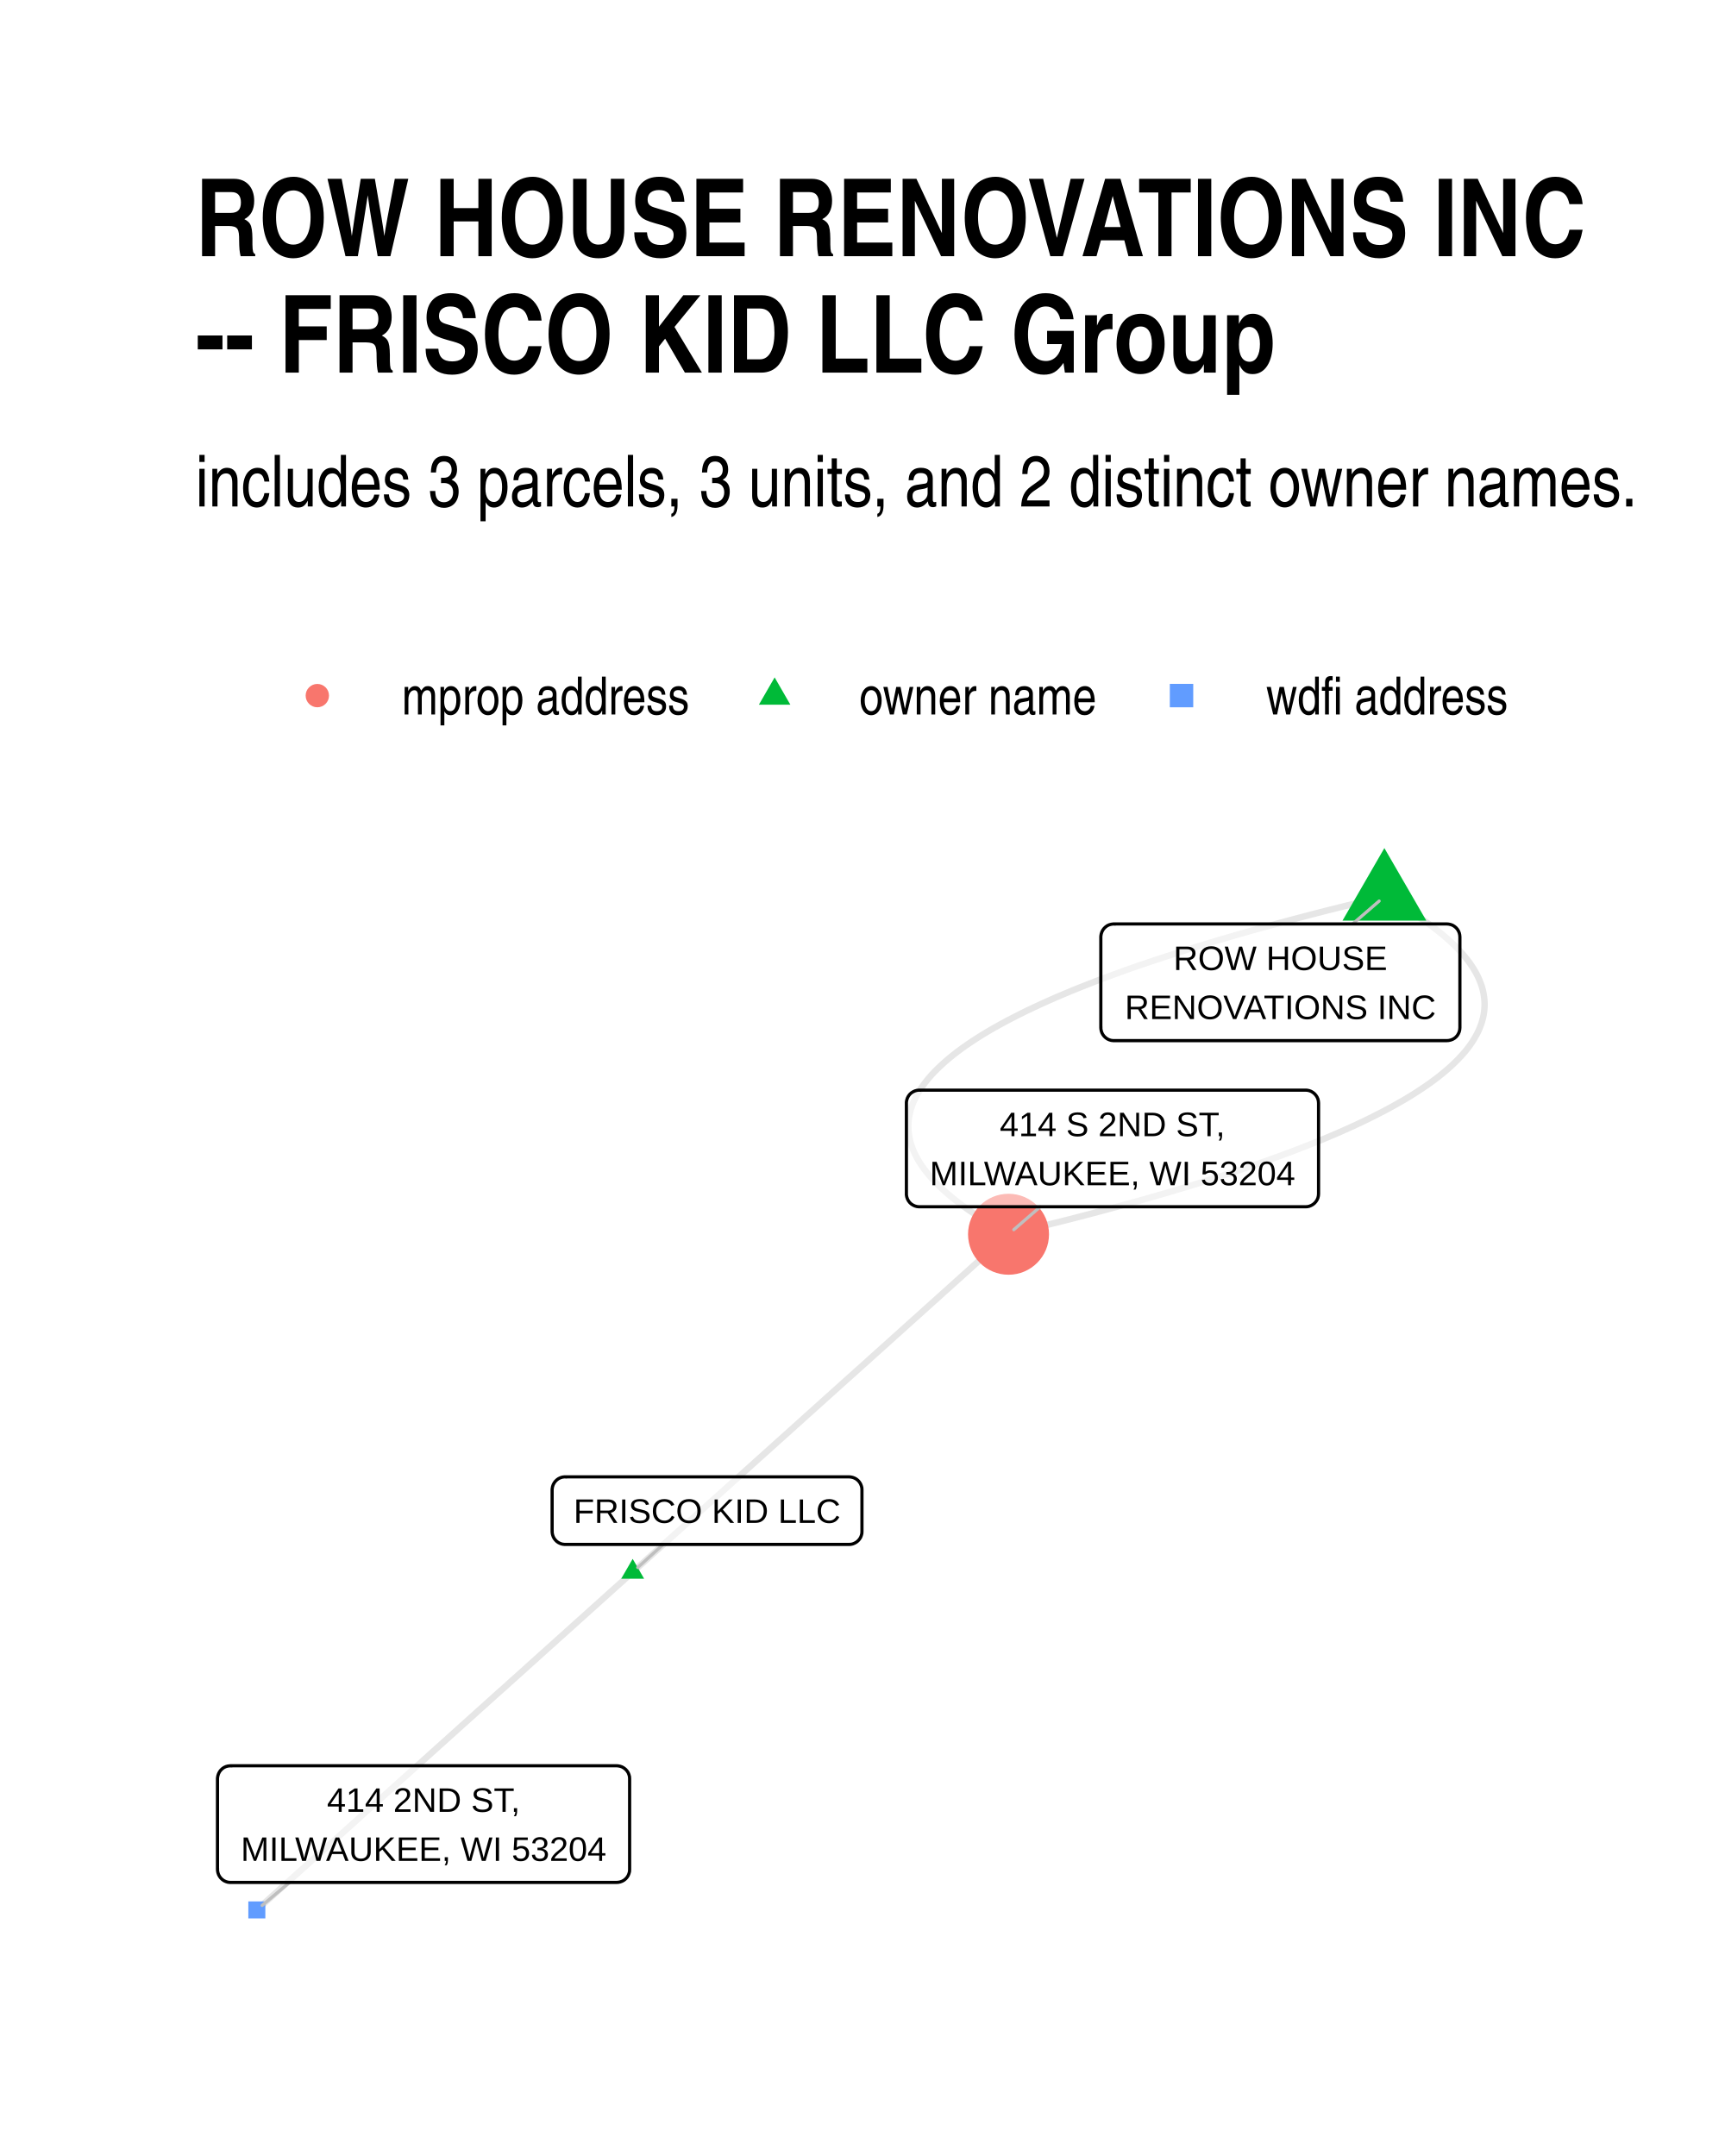
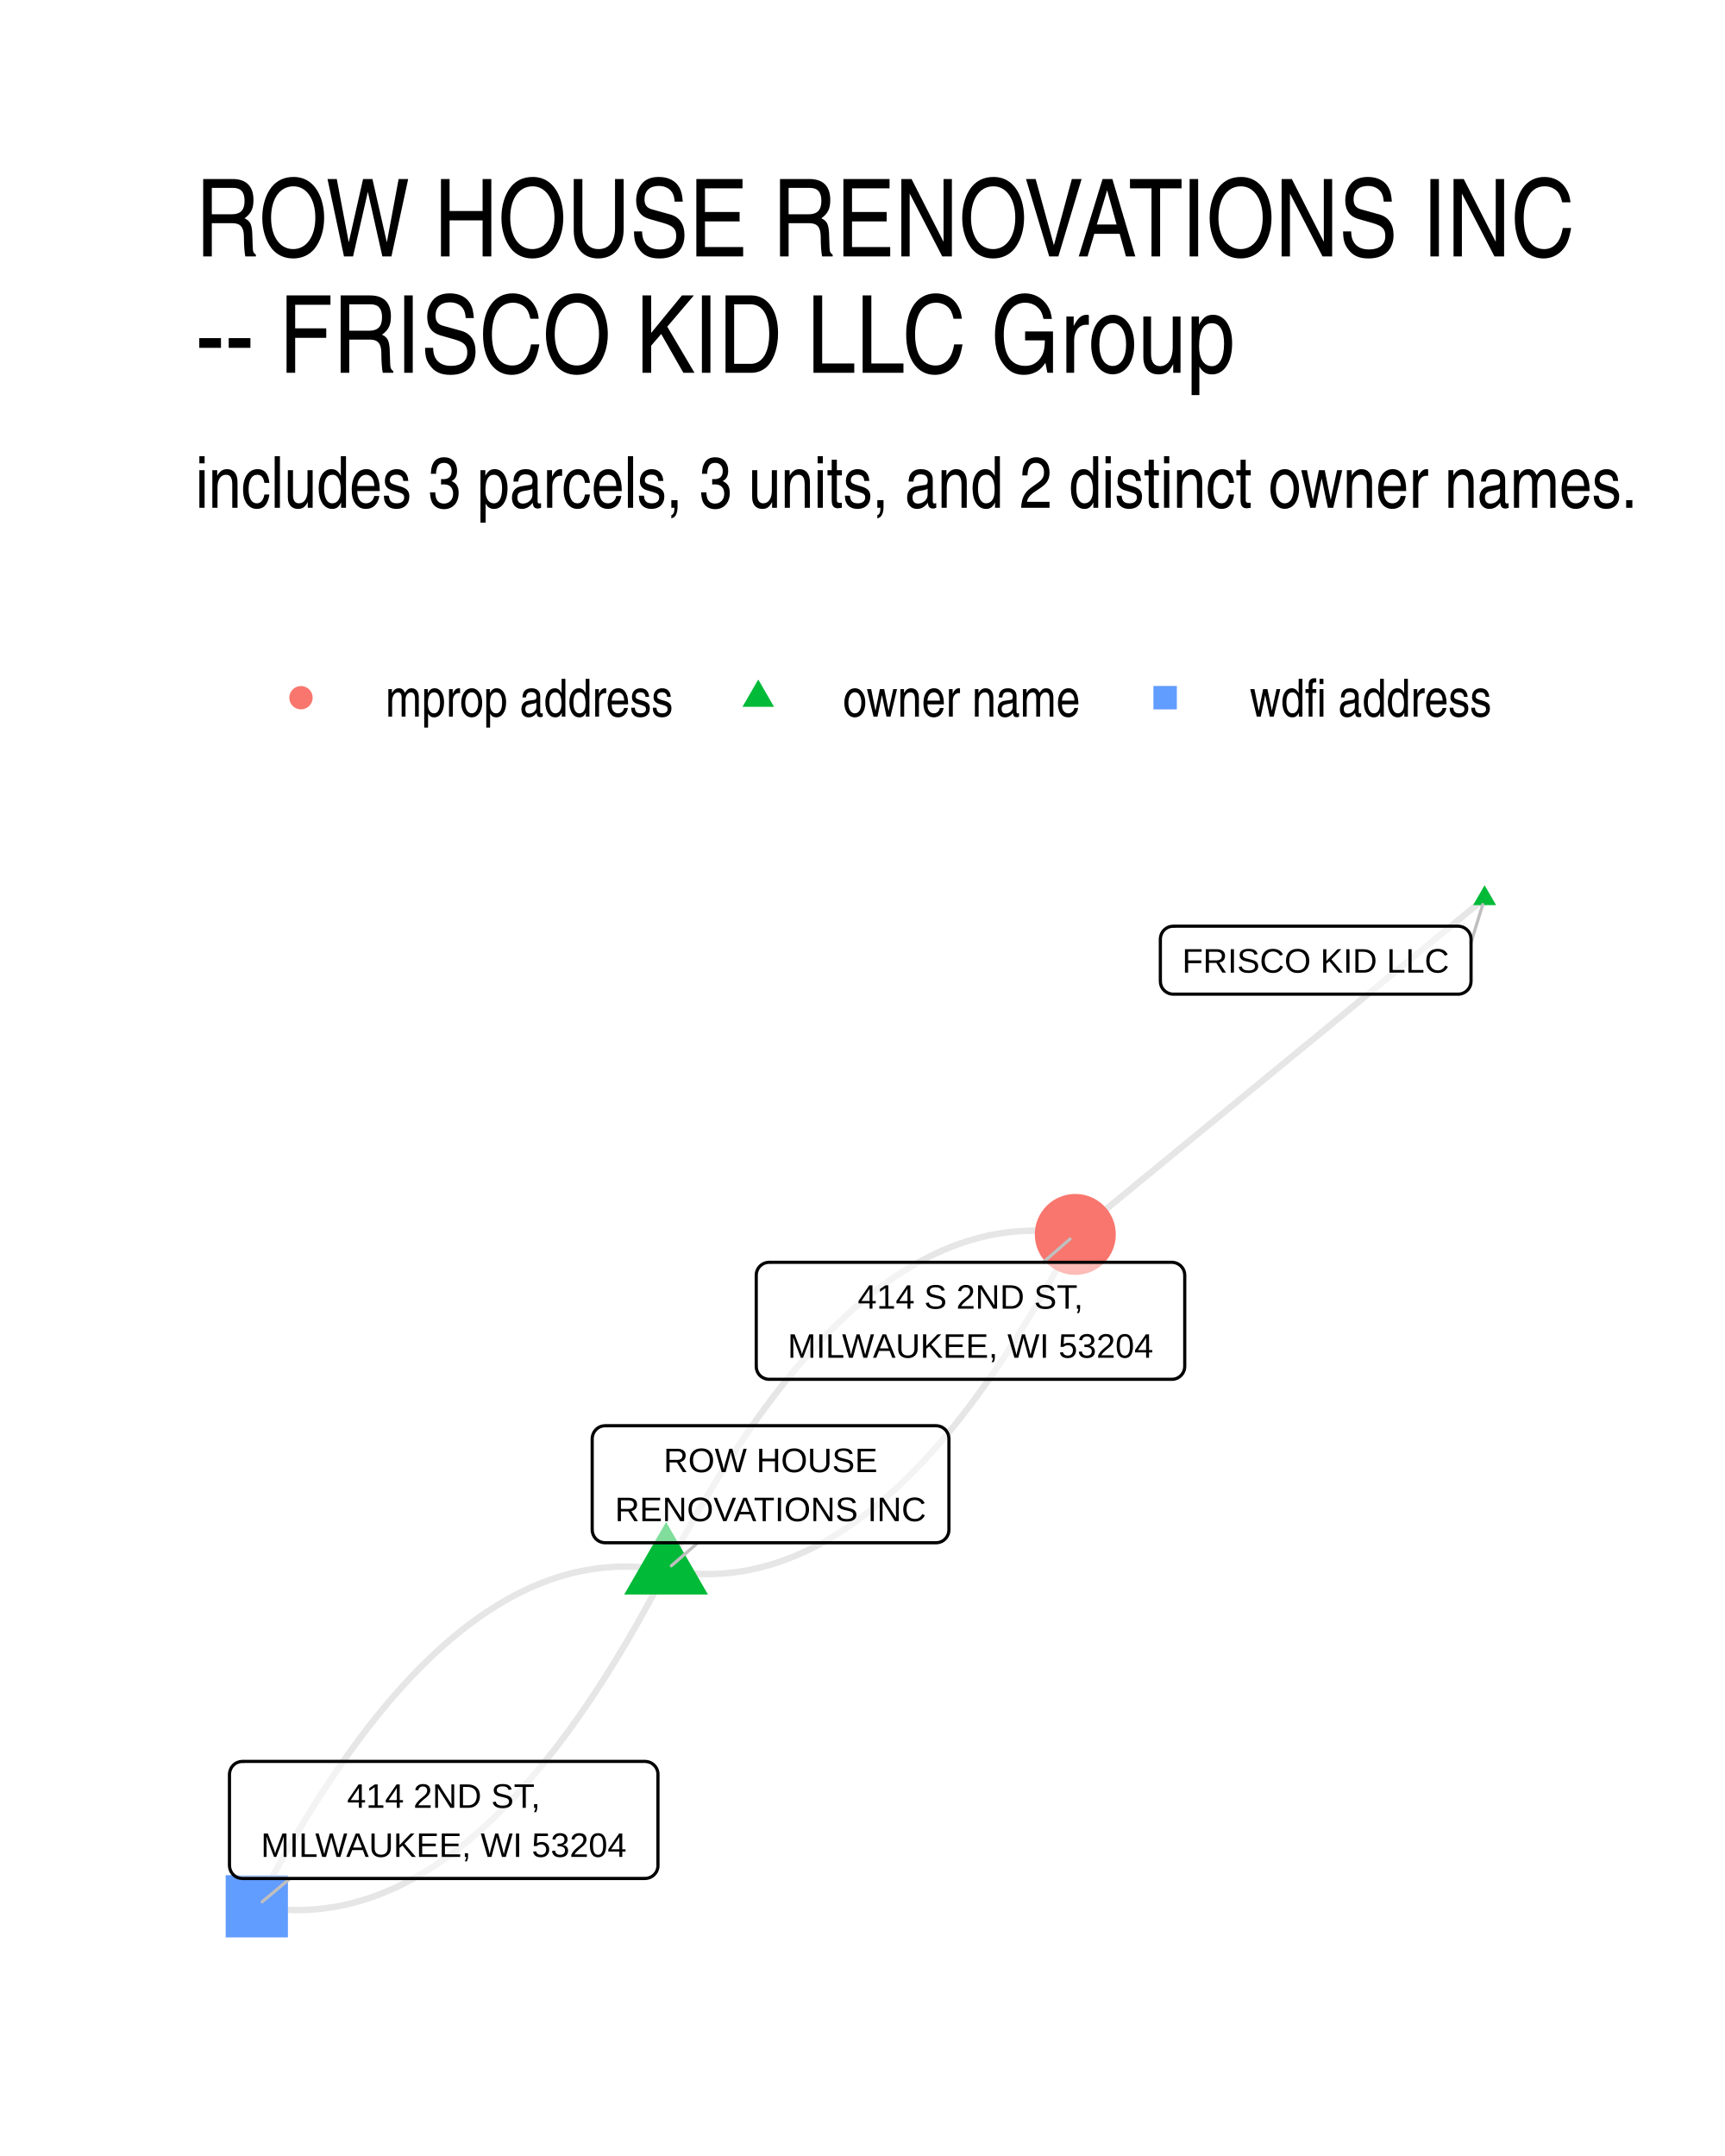
<svg xmlns="http://www.w3.org/2000/svg" width="384" height="480" class="svglite" viewBox="0 0 288 360">
  <defs>
-     <style>.svglite line,.svglite polyline,.svglite polygon,.svglite path,.svglite circle{fill:none;stroke:#000000;stroke-linecap:round;stroke-linejoin:round;stroke-miterlimit:10.00}</style>
+     <style>.svglite line,.svglite polyline,.svglite polygon,.svglite path,.svglite circle{fill:none;stroke:#000000;stroke-linecap:round;stroke-linejoin:round;stroke-miterlimit:10.00}.svglite text{white-space:pre}</style>
  </defs>
  <rect width="100%" height="100%" style="stroke-linecap:round;stroke-linejoin:round;stroke-miterlimit:10.00;stroke:none;fill:#FFFFFF" />
  <defs>
    <clipPath id="cpMC4wMHwyODguMDB8MC4wMHwzNjAuMDA=">
      <path d="M0 0h288v360H0z" />
    </clipPath>
  </defs>
  <g clip-path="url(#cpMC4wMHwyODguMDB8MC4wMHwzNjAuMDA=)">
    <path d="M0 0h288v360H0z" style="stroke-width:1.07;stroke:none;fill:#FFFFFF" />
  </g>
  <defs>
-     <clipPath id="cpMzIuNjN8MjU4LjExfDE0MS4yMnwzMjcuMzc=">
-       <path d="M32.63 141.22h225.48v186.15H32.63z" />
+     <clipPath id="cpMzIuNjN8MjU4LjExfDE0MS41OHwzMjcuMzc=">
+       <path d="M32.63 141.58h225.48v185.8H32.63z" />
    </clipPath>
  </defs>
-   <g clip-path="url(#cpMzIuNjN8MjU4LjExfDE0MS4yMnwzMjcuMzc=)">
-     <path d="m105.63 262.5.63-.57.63-.57.64-.57.63-.57.64-.57.63-.57.63-.57.64-.57.63-.57.64-.57.63-.57.63-.56.64-.57.63-.57.63-.57.64-.57.63-.57.64-.57.63-.57.63-.57.64-.57.63-.57.64-.57.63-.57.63-.57.64-.57.63-.57.64-.57.63-.57.63-.57.64-.57.63-.57.63-.57.64-.57.63-.57.64-.57.63-.57.63-.57.64-.57.63-.57.64-.57.63-.57.63-.57.64-.57.63-.57.63-.57.64-.57.63-.57.64-.57.63-.57.63-.57.64-.57.63-.57.64-.57.63-.57.63-.57.64-.57.63-.56.63-.57.64-.57.63-.57.64-.57.63-.57.63-.57.64-.57.63-.57.64-.57.63-.57.63-.57.64-.57.63-.57.63-.57.64-.57.63-.57.64-.57.63-.57.63-.57.64-.57.63-.57.64-.57.63-.57.63-.57.64-.57.63-.57.63-.57.64-.57.63-.57.64-.57.63-.57.63-.57.64-.57.63-.57.64-.57.63-.57.63-.57.64-.57.63-.57.64-.57.63-.57m-62.75 56.41-.64.57-.63.57-.63.57-.64.57-.63.57-.64.57-.63.57-.63.57-.64.57-.63.57-.64.57-.63.57-.63.57-.64.57-.63.57-.63.57-.64.57-.63.57-.64.57-.63.57-.63.57-.64.57-.63.57-.64.57-.63.57-.63.57-.64.57-.63.57-.63.57-.64.57-.63.57-.64.57-.63.57-.63.57-.64.56-.63.57-.64.57-.63.57-.63.57-.64.57-.63.57-.63.57-.64.57-.63.57-.64.57-.63.57-.63.57-.64.57-.63.57-.63.57-.64.57-.63.57-.64.57-.63.57-.63.57-.64.57-.63.57-.64.57-.63.57-.63.57-.64.57-.63.57-.63.57-.64.57-.63.57-.64.57-.63.57-.63.57-.64.57-.63.57-.64.57-.63.57-.63.57-.64.57-.63.57-.63.57-.64.57-.63.57-.64.57-.63.57-.63.56-.64.57-.63.57-.64.57-.63.57-.63.57-.64.57-.63.57-.63.57-.64.57-.63.57-.64.57-.63.57-.63.57-.64.57-.63.57-.64.57-.63.57-.63.57m188.25-169.22-2.32.55-2.29.56-2.26.56-2.22.55-2.19.56-2.15.56-2.12.56-2.08.56-2.05.56-2.02.55-1.98.56-1.94.56-1.91.56-1.88.56-1.84.56-1.81.56-1.77.57-1.74.56-1.7.56-1.67.56-1.64.56-1.6.56-1.56.57-1.53.56-1.5.56-1.46.57-1.43.56-1.39.56-1.36.57-1.33.56-1.29.57-1.25.56-1.22.57-1.19.56-1.15.57-1.12.57-1.08.56-1.05.57-1.01.56-.98.57-.95.57-.91.57-.87.56-.84.57-.81.57-.77.57-.74.57-.7.57-.67.57-.63.57-.6.57-.57.57-.53.57-.49.57-.46.57-.43.57-.39.57-.36.58-.33.57-.28.57-.26.57-.22.58-.18.57-.15.57-.12.58-.08.57-.05.57-.01.58.02.57.06.58.09.57.12.58.16.58.2.57.23.58.26.58.3.57.33.58.37.58.4.58.44.57.47.58.5.58.54.58.58.58.6.58.65.58.68.58.71.58.74.58.79.58.81.58.85.58.89.58.92.58.95.59.99.58 1.02.58 1.06.58m62.75-56.4 1.06.58 1.02.58.99.58.96.59.91.58.89.58.85.58.82.58.78.58.74.58.72.58.67.58.65.58.61.58.57.58.54.58.5.58.48.58.43.57.4.58.37.58.33.58.3.57.26.58.23.58.2.57.16.58.12.57.09.58.06.58.02.57-.01.57-.05.58-.08.57-.11.58-.16.57-.18.57-.22.58-.25.57-.29.57-.33.57-.35.58-.4.57-.42.57-.46.57-.5.57-.53.57-.57.57-.59.57-.64.57-.67.57-.7.57-.74.57-.77.57-.81.57-.84.56-.87.57-.91.57-.95.57-.98.56-1.01.57-1.05.57-1.08.56-1.12.57-1.15.57-1.18.56-1.23.57-1.25.56-1.29.57-1.32.56-1.36.57-1.4.56-1.42.56-1.47.57-1.49.56-1.53.56-1.57.56-1.6.57-1.64.56-1.67.56-1.7.56-1.74.56-1.77.56-1.81.57-1.84.56-1.88.56-1.91.56-1.94.56-1.98.56-2.02.55-2.05.56-2.08.56-2.12.56-2.15.56-2.19.56-2.22.55-2.26.56-2.29.56-2.32.55" style="stroke-width:1.07;stroke:#000000;stroke-opacity:0.10;stroke-linecap:butt" />
-     <path d="m105.63 260.29 1.91 3.32h-3.83zm125.5-118.68 7 12.11h-13.99z" style="stroke-width:0.71;stroke:none;fill:#00BA38" />
-     <circle cx="168.38" cy="206.09" r="6.76" style="stroke-width:0.71;stroke:none;fill:#F8766D" />
-     <path d="M41.46 320.33h2.84v-2.84h-2.84z" style="stroke-width:0.71;stroke:none;fill:#619CFF" />
-     <path d="m110.73 257.88-4.25 3.85m119.35-107.45 4.43-3.83m-56.58 51.05-4.42 3.83M48.33 314.32l-4.56 3.84" style="stroke-width:0.53;stroke:#BFBFBF" />
-     <path d="M94.34 257.88h47.41-.08l.35-.01.34-.07.32-.13.3-.17.27-.22.23-.26.19-.29.13-.32.09-.34.02-.35h0v-6.96h0l-.02-.35-.09-.33-.13-.32-.19-.3-.23-.26-.27-.22-.3-.17-.32-.12-.34-.07-.27-.02H94.34l.26.02-.34-.02-.35.04-.33.1-.32.15-.28.2-.25.24-.21.28-.16.3-.11.33-.06.35-.01.17v6.96l.01-.17v.35l.06.34.11.33.16.31.21.27.25.25.28.19.32.15.33.1.35.04z" style="stroke-width:0.53;fill:#FFFFFF;fill-opacity:0.50" />
-     <text x="118.05" y="254.28" lengthAdjust="spacingAndGlyphs" style="font-size:5.69px;font-family:Arial" text-anchor="middle" textLength="44.53">FRISCO KID LLC</text>
-     <path d="M185.95 173.76h55.63-.09l.35-.02.34-.07.33-.12.3-.17.27-.22.23-.26.18-.3.14-.32.08-.33.03-.35h0v-15.16h0l-.03-.34-.08-.34-.14-.32-.18-.29-.23-.26-.27-.22-.3-.18-.33-.12-.34-.07-.26-.02h-55.63l.26.02-.34-.02-.35.05-.33.09-.32.15-.28.2-.25.24-.21.28-.16.31-.11.33-.06.34-.01.17v15.16l.01-.17v.34l.06.35.11.33.16.3.21.28.25.24.28.2.32.15.33.1.35.04z" style="stroke-width:0.53;fill:#FFFFFF;fill-opacity:0.50" />
-     <text x="213.77" y="161.97" lengthAdjust="spacingAndGlyphs" style="font-size:5.69px;font-family:Arial" text-anchor="middle" textLength="35.69">ROW HOUSE</text>
-     <text x="213.77" y="170.16" lengthAdjust="spacingAndGlyphs" style="font-size:5.69px;font-family:Arial" text-anchor="middle" textLength="52.75">RENOVATIONS INC</text>
-     <path d="M153.49 201.5h64.49-.09l.35-.01.34-.07.32-.13.3-.17.27-.22.23-.26.19-.29.14-.32.08-.34.03-.35h0v-15.15h0l-.03-.35-.08-.34-.14-.32-.19-.29-.23-.26-.27-.22-.3-.18-.32-.12-.34-.07-.26-.01h-64.49l.26.01-.35-.01-.34.04-.34.1-.31.15-.29.19-.25.24-.21.28-.16.31-.11.33-.06.34v15.33-.17.35l.06.34.11.33.16.31.21.28.25.24.29.19.31.15.34.1.34.04z" style="stroke-width:0.53;fill:#FFFFFF;fill-opacity:0.50" />
-     <text x="185.73" y="189.71" lengthAdjust="spacingAndGlyphs" style="font-size:5.69px;font-family:Arial" text-anchor="middle" textLength="38.22">414 S 2ND ST,</text>
-     <text x="185.73" y="197.9" lengthAdjust="spacingAndGlyphs" style="font-size:5.69px;font-family:Arial" text-anchor="middle" textLength="61.61">MILWAUKEE, WI 53204</text>
-     <path d="M38.47 314.32h64.49-.08l.34-.02.35-.07.32-.12.3-.17.27-.22.23-.26.19-.3.13-.32.09-.33.02-.35h0V297h0l-.02-.34-.09-.34-.13-.32-.19-.29-.23-.26-.27-.22-.3-.18-.32-.12-.35-.07-.26-.02H38.47l.26.02-.34-.01-.35.04-.33.09-.32.15-.28.2-.25.24-.21.28-.16.31-.11.33-.06.34-.01.17v15.16l.01-.17v.34l.06.35.11.33.16.3.21.28.25.24.28.2.32.15.33.1.35.04z" style="stroke-width:0.53;fill:#FFFFFF;fill-opacity:0.50" />
-     <text x="70.72" y="302.53" lengthAdjust="spacingAndGlyphs" style="font-size:5.69px;font-family:Arial" text-anchor="middle" textLength="32.85">414 2ND ST,</text>
-     <text x="70.72" y="310.72" lengthAdjust="spacingAndGlyphs" style="font-size:5.69px;font-family:Arial" text-anchor="middle" textLength="61.61">MILWAUKEE, WI 53204</text>
+   <g clip-path="url(#cpMzIuNjN8MjU4LjExfDE0MS41OHwzMjcuMzc=)">
+     <path d="m247.86 150.02-.69.57-.69.57-.69.56-.69.57-.69.57-.69.56-.69.57-.69.57-.69.56-.69.57-.69.56-.69.57-.69.57-.69.56-.69.57-.69.57-.69.56-.69.57-.69.57-.69.56-.69.57-.69.57-.69.56-.69.57-.69.57-.69.56-.69.57-.69.57-.69.56-.69.57-.69.57-.69.56-.69.57-.69.57-.69.56-.69.57-.69.57-.69.56-.69.57-.69.57-.69.56-.7.57-.69.57-.69.56-.69.57-.69.57-.69.56-.69.57-.69.57-.69.56-.69.57-.69.57-.69.56-.69.57-.69.57-.69.56-.69.57-.69.57-.69.56-.69.57-.69.57-.69.56-.69.57-.69.56-.69.57-.69.57-.69.56-.69.57-.69.57-.69.56-.69.57-.69.57-.69.56-.69.57-.69.57-.69.56-.69.57-.69.57-.69.56-.69.57-.69.57-.69.56-.69.57-.69.57-.69.56-.69.57-.69.57-.69.56-.69.57-.69.57-.69.56-.69.57-.69.57-.69.56-.7.57-.69.57-.69.56-.69.57-.69.57m-68.32 56.09.72.13.72.11.73.1.72.08.72.07.72.05.72.04.72.03.72.01h.72l.72-.01.72-.03.71-.05.72-.05.71-.08.72-.08.71-.1.71-.12.72-.12.71-.15.71-.15.71-.17.71-.19.71-.2.7-.21.71-.23.71-.24.7-.26.71-.27.7-.28.71-.3.7-.31.7-.33.7-.34.7-.35.7-.37.7-.38.7-.4.7-.41.7-.43.69-.44.7-.45.69-.47.7-.48.69-.5.69-.51.7-.52.69-.54.69-.55.69-.57.69-.58.69-.59.69-.61.68-.63.69-.63.69-.65.68-.67.69-.68.68-.69.68-.71.69-.72.68-.74.68-.75.68-.76.68-.78.68-.8.67-.8.68-.82.68-.84.68-.85.67-.86.68-.88.67-.89.67-.91.67-.92.68-.93.67-.95.67-.96.67-.98.67-.99.67-1 .66-1.02.67-1.03.67-1.05.66-1.06.67-1.08.66-1.09.66-1.1.67-1.12.66-1.13.66-1.15.66-1.16.66-1.17.66-1.19.66-1.2.66-1.22.65-1.23.66-1.24.65-1.26m-68.32 56.09-.73-.13-.72-.11-.73-.1-.72-.08-.72-.07-.72-.05-.72-.04-.72-.03-.72-.01h-.72l-.72.01-.72.03-.71.05-.72.05-.71.08-.72.08-.71.1-.71.12-.71.12-.72.15-.71.15-.71.17-.71.19-.7.2-.71.21-.71.23-.71.24-.7.26-.71.27-.7.28-.7.3-.71.31-.7.33-.7.34-.7.35-.7.37-.7.38-.7.4-.7.41-.69.43-.7.44-.7.45-.69.47-.7.48-.69.5-.69.51-.7.52-.69.54-.69.55-.69.57-.69.58-.69.59-.68.61-.69.62-.69.64-.68.65-.69.67-.68.68-.69.69-.68.71-.68.72-.69.74-.68.75-.68.76-.68.78-.68.79-.67.81-.68.82-.68.84-.67.85-.68.86-.67.88-.68.89-.67.91-.67.92-.68.93-.67.95-.67.96-.67.98-.67.99-.66 1-.67 1.02-.67 1.03-.66 1.05-.67 1.06-.67 1.08-.66 1.09-.66 1.1-.67 1.12-.66 1.13-.66 1.15-.66 1.16-.66 1.17-.66 1.19-.66 1.2-.65 1.22-.66 1.23-.66 1.24-.65 1.26" style="stroke-width:1.07;stroke:#000000;stroke-opacity:0.10;stroke-linecap:butt" />
+     <path d="m111.21 262.21.65-1.26.66-1.24.65-1.23.66-1.22.66-1.2.66-1.19.66-1.18.66-1.16.66-1.14.66-1.14.67-1.11.66-1.11.66-1.09.67-1.07.66-1.06.67-1.05.67-1.03.66-1.02.67-1.01.67-.99.67-.97.67-.97.67-.94.67-.94.68-.92.67-.9.67-.9.68-.87.67-.87.68-.85.68-.83.67-.82.68-.81.68-.79.68-.78.68-.76.68-.75.68-.74.69-.72.68-.71.68-.69.69-.68.68-.67.69-.65.69-.64.68-.62.69-.61.69-.6.69-.58.69-.56.69-.56.69-.53.7-.53.69-.51.69-.49.7-.49.69-.46.7-.46.69-.44.7-.42.7-.41.7-.4.7-.38.7-.37.7-.36.7-.34.7-.32.7-.32.71-.29.7-.29.71-.27.7-.25.71-.24.71-.23.7-.21.71-.2.71-.19.71-.17.71-.16.71-.14.72-.13.71-.11.71-.1.72-.09.71-.07.72-.06.71-.04.72-.03.72-.02h.72l.72.01.72.03.72.04.72.06.72.07.72.08.73.1.72.11.72.13m-68.32 56.09-.66 1.26-.66 1.24-.65 1.23-.66 1.22-.66 1.2-.66 1.19-.66 1.18-.66 1.16-.66 1.14-.66 1.14-.66 1.11-.67 1.11-.66 1.09-.67 1.07-.66 1.06-.67 1.05-.67 1.03-.66 1.02-.67 1.01-.67.99-.67.97-.67.97-.67.94-.67.94-.68.92-.67.9-.67.9-.68.87-.67.87-.68.85-.68.83-.67.82-.68.81-.68.79-.68.78-.68.76-.68.75-.68.74-.69.72-.68.71-.68.69-.69.68-.68.67-.69.65-.69.64-.68.62-.69.61-.69.59-.69.59-.69.56-.69.55-.69.54-.69.53-.7.51-.69.49-.7.48-.69.47-.7.46-.69.44-.7.42-.7.41-.7.4-.7.38-.7.37-.7.36-.7.34-.7.32-.7.31-.71.3-.7.29-.71.27-.7.25-.71.24-.71.23-.7.21-.71.2-.71.19-.71.17-.71.16-.71.14-.72.13-.71.11-.71.1-.72.09-.71.07-.72.06-.71.04-.72.03-.72.02h-.72l-.71-.02-.72-.02-.73-.04-.72-.06-.72-.07-.72-.08-.72-.1-.73-.11-.72-.13" style="stroke-width:1.07;stroke:#000000;stroke-opacity:0.10;stroke-linecap:butt" />
+     <path d="m247.86 147.81 1.92 3.32h-3.83zM111.21 254.13l6.99 12.12h-13.99z" style="stroke-width:0.71;stroke:none;fill:#00BA38" />
+     <circle cx="179.53" cy="206.12" r="6.76" style="stroke-width:0.71;stroke:none;fill:#F8766D" />
+     <path d="M37.68 323.5h10.39v-10.39H37.68z" style="stroke-width:0.71;stroke:none;fill:#619CFF" />
+     <path d="m245.6 157.36 1.95-6.32M116.53 257.6l-4.45 3.85m62.08-50.68 4.5-3.89M48.43 313.66l-4.66 3.9" style="stroke-width:0.53;stroke:#BFBFBF" />
+     <path d="M195.89 166h47.55-.09l.35-.01.34-.07.32-.13.31-.17.26-.22.24-.26.18-.29.14-.32.08-.34.03-.35h0v-7.03h0l-.03-.34-.08-.34-.14-.32-.18-.29-.24-.26-.26-.22-.31-.18-.32-.12-.34-.07-.26-.02h-47.55l.26.02-.35-.01-.34.04-.34.09-.31.15-.29.2-.25.24-.21.28-.16.31-.11.33-.05.34-.01.17v7.03l.01-.17v.35l.05.34.11.33.16.31.21.27.25.24.29.2.31.15.34.1.34.04z" style="stroke-width:0.53;fill:#FFFFFF;fill-opacity:0.50" />
+     <text x="219.66" y="162.4" lengthAdjust="spacingAndGlyphs" style="font-size:5.69px;font-family:&quot;Liberation Sans&quot;" text-anchor="middle" textLength="44.67">FRISCO KID LLC</text>
+     <path d="M101.03 257.6h55.24-.09l.35-.01.34-.07.33-.12.3-.18.27-.22.23-.26.18-.29.14-.32.08-.34.03-.35h0v-15.22h0l-.03-.34-.08-.34-.14-.32-.18-.29-.23-.27-.27-.21-.3-.18-.33-.12-.34-.07-.26-.02h-55.24l.26.02-.34-.02-.35.05-.33.09-.32.15-.28.2-.25.24-.21.28-.16.31-.11.33-.06.34-.01.17v15.22l.01-.17v.35l.06.34.11.33.16.31.21.28.25.24.28.19.32.15.33.1.35.04z" style="stroke-width:0.53;fill:#FFFFFF;fill-opacity:0.50" />
+     <text x="128.65" y="245.81" lengthAdjust="spacingAndGlyphs" style="font-size:5.69px;font-family:&quot;Liberation Sans&quot;" text-anchor="middle" textLength="35.98">ROW HOUSE</text>
+     <text x="128.65" y="254" lengthAdjust="spacingAndGlyphs" style="font-size:5.69px;font-family:&quot;Liberation Sans&quot;" text-anchor="middle" textLength="52.36">RENOVATIONS INC</text>
+     <path d="M128.42 230.31h67.22-.09l.35-.01.34-.07.33-.12.3-.18.27-.22.23-.26.18-.29.14-.32.08-.34.03-.35h0v-15.22h0l-.03-.34-.08-.34-.14-.32-.18-.29-.23-.27-.27-.21-.3-.18-.33-.12-.34-.07-.26-.02h-67.22l.26.02-.35-.02-.34.05-.34.09-.31.15-.29.2-.25.24-.21.28-.16.31-.11.33-.05.34-.01.17v15.22l.01-.17v.35l.05.34.11.33.16.31.21.28.25.24.29.19.31.15.34.1.34.04z" style="stroke-width:0.53;fill:#FFFFFF;fill-opacity:0.50" />
+     <text x="162.03" y="218.52" lengthAdjust="spacingAndGlyphs" style="font-size:5.69px;font-family:&quot;Liberation Sans&quot;" text-anchor="middle" textLength="41.04">414 S 2ND ST,</text>
+     <text x="162.03" y="226.71" lengthAdjust="spacingAndGlyphs" style="font-size:5.69px;font-family:&quot;Liberation Sans&quot;" text-anchor="middle" textLength="64.34">MILWAUKEE, WI 53204</text>
+     <path d="M40.47 313.66h67.22l-.08-.01.34-.01.34-.07.33-.12.3-.18.27-.22.23-.26.19-.29.13-.32.09-.34.02-.34h0v-15.23h0l-.02-.34-.09-.34-.13-.32-.19-.29-.23-.26-.27-.22-.3-.18-.33-.12-.34-.07-.26-.02H40.47l.26.02-.34-.01-.35.04-.33.1-.32.14-.28.2-.25.24-.21.28-.16.31-.11.33-.06.34-.01.17v15.23l.01-.18v.35l.06.34.11.33.16.31.21.28.25.24.28.2.32.15.33.09.35.04z" style="stroke-width:0.53;fill:#FFFFFF;fill-opacity:0.50" />
+     <text x="74.08" y="301.86" lengthAdjust="spacingAndGlyphs" style="font-size:5.69px;font-family:&quot;Liberation Sans&quot;" text-anchor="middle" textLength="35.63">414 2ND ST,</text>
+     <text x="74.08" y="310.06" lengthAdjust="spacingAndGlyphs" style="font-size:5.69px;font-family:&quot;Liberation Sans&quot;" text-anchor="middle" textLength="64.34">MILWAUKEE, WI 53204</text>
  </g>
  <g clip-path="url(#cpMC4wMHwyODguMDB8MC4wMHwzNjAuMDA=)">
-     <circle cx="52.98" cy="116.15" r="1.95" style="stroke-width:0.71;stroke:none;fill:#F8766D" />
-     <path d="m129.33 113.11 2.63 4.56h-5.26z" style="stroke-width:0.71;stroke:none;fill:#00BA38" />
-     <path d="M195.31 118.1h3.91v-3.91h-3.91z" style="stroke-width:0.71;stroke:none;fill:#619CFF" />
-     <text x="67.09" y="119.3" lengthAdjust="spacingAndGlyphs" style="font-size:8.80px;font-family:Arial Narrow" textLength="48.12">mprop address</text>
-     <text x="143.45" y="119.3" lengthAdjust="spacingAndGlyphs" style="font-size:8.80px;font-family:Arial Narrow" textLength="39.69">owner name</text>
-     <text x="211.38" y="119.3" lengthAdjust="spacingAndGlyphs" style="font-size:8.80px;font-family:Arial Narrow" textLength="40.5">wdfi address</text>
-     <text x="32.63" y="84.56" lengthAdjust="spacingAndGlyphs" style="font-size:12.00px;font-family:Arial Narrow" textLength="241.29">includes 3 parcels, 3 units, and 2 distinct owner names.</text>
-     <text x="32.63" y="42.78" lengthAdjust="spacingAndGlyphs" style="font-size:18.00px;font-weight:bold;font-family:Arial Narrow" textLength="232.36">ROW HOUSE RENOVATIONS INC</text>
-     <text x="32.63" y="62.22" lengthAdjust="spacingAndGlyphs" style="font-size:18.00px;font-weight:bold;font-family:Arial Narrow" textLength="180.36">-- FRISCO KID LLC Group</text>
+     <circle cx="50.25" cy="116.5" r="1.95" style="stroke-width:0.71;stroke:none;fill:#F8766D" />
+     <path d="m126.6 113.46 2.63 4.56h-5.27z" style="stroke-width:0.71;stroke:none;fill:#00BA38" />
+     <path d="M192.57 118.45h3.91v-3.91h-3.91z" style="stroke-width:0.71;stroke:none;fill:#619CFF" />
+     <text x="64.37" y="119.66" lengthAdjust="spacingAndGlyphs" style="font-size:8.80px;font-weight:0;font-family:&quot;Nimbus Sans Narrow&quot;" textLength="48.11">mprop address</text>
+     <text x="140.72" y="119.66" lengthAdjust="spacingAndGlyphs" style="font-size:8.80px;font-weight:0;font-family:&quot;Nimbus Sans Narrow&quot;" textLength="39.69">owner name</text>
+     <text x="208.64" y="119.66" lengthAdjust="spacingAndGlyphs" style="font-size:8.80px;font-weight:0;font-family:&quot;Nimbus Sans Narrow&quot;" textLength="40.49">wdfi address</text>
+     <text x="32.63" y="84.79" lengthAdjust="spacingAndGlyphs" style="font-size:12.00px;font-weight:0;font-family:&quot;Nimbus Sans Narrow&quot;" textLength="241.18">includes 3 parcels, 3 units, and 2 distinct owner names.</text>
+     <text x="32.63" y="42.81" lengthAdjust="spacingAndGlyphs" style="font-size:18.00px;font-weight:0;font-family:&quot;Nimbus Sans Narrow&quot;" textLength="234.56">ROW HOUSE RENOVATIONS INC</text>
+     <text x="32.63" y="62.25" lengthAdjust="spacingAndGlyphs" style="font-size:18.00px;font-weight:0;font-family:&quot;Nimbus Sans Narrow&quot;" textLength="180.43">-- FRISCO KID LLC Group</text>
  </g>
</svg>
